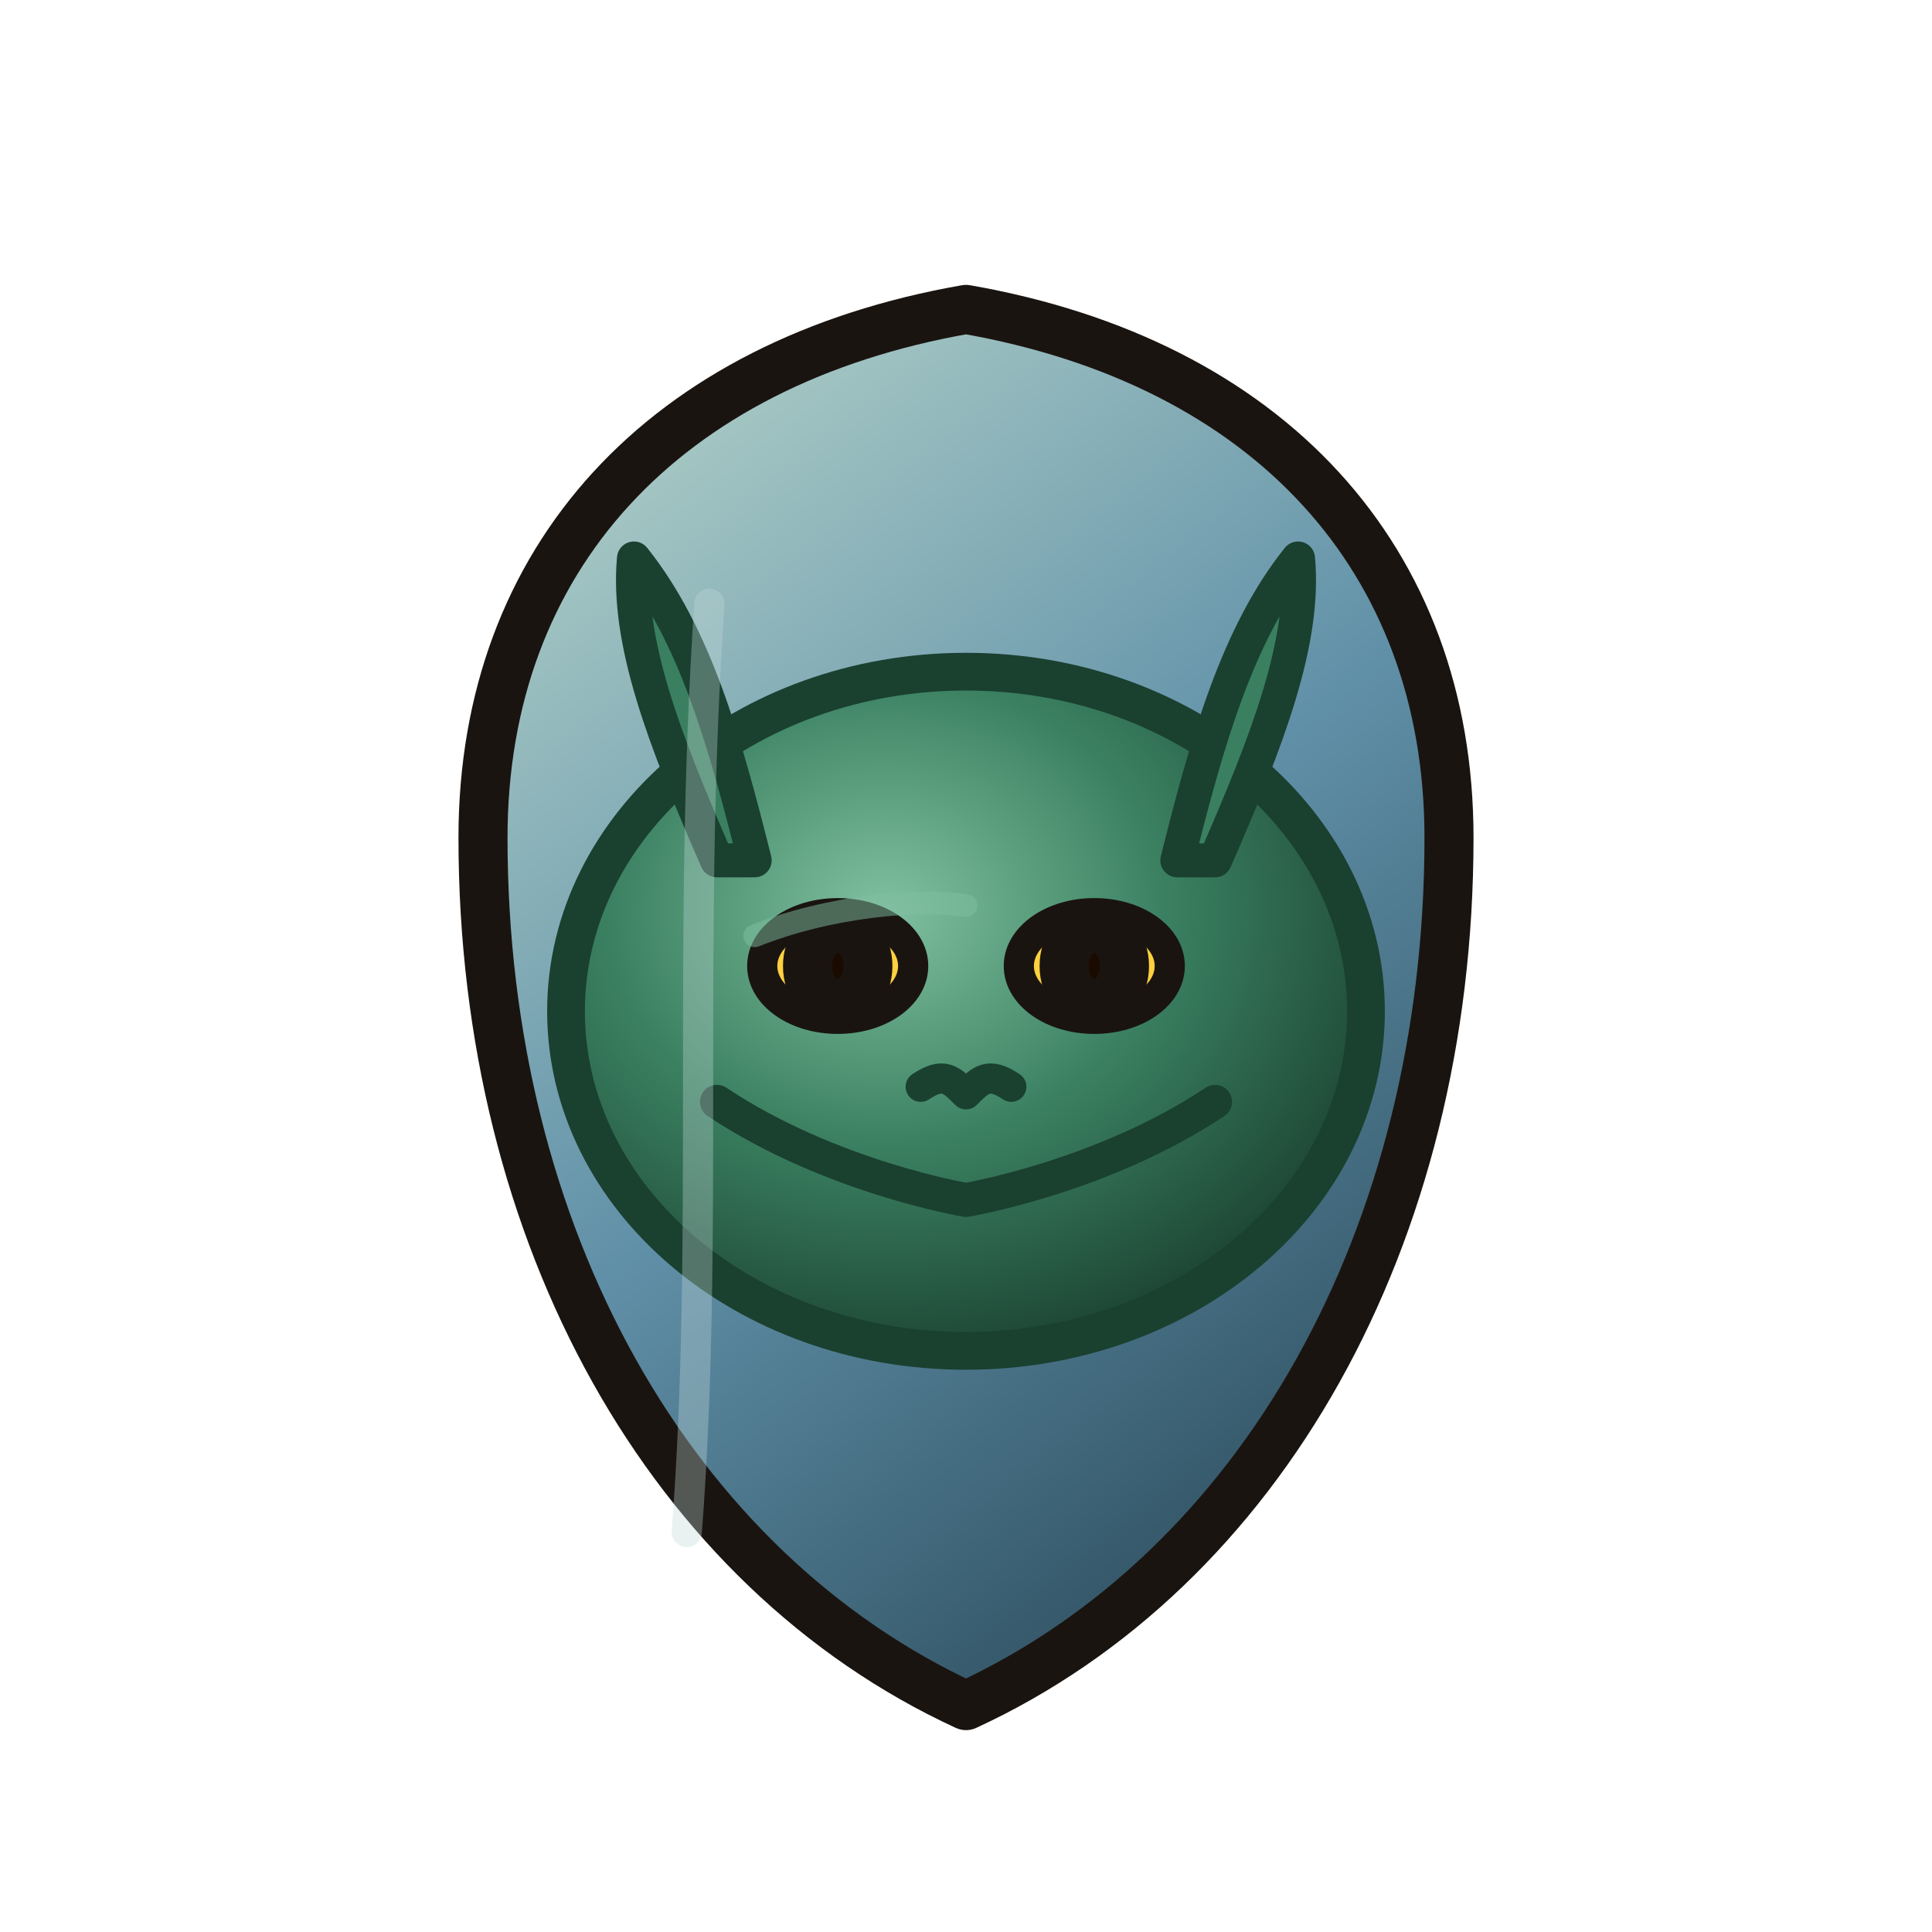
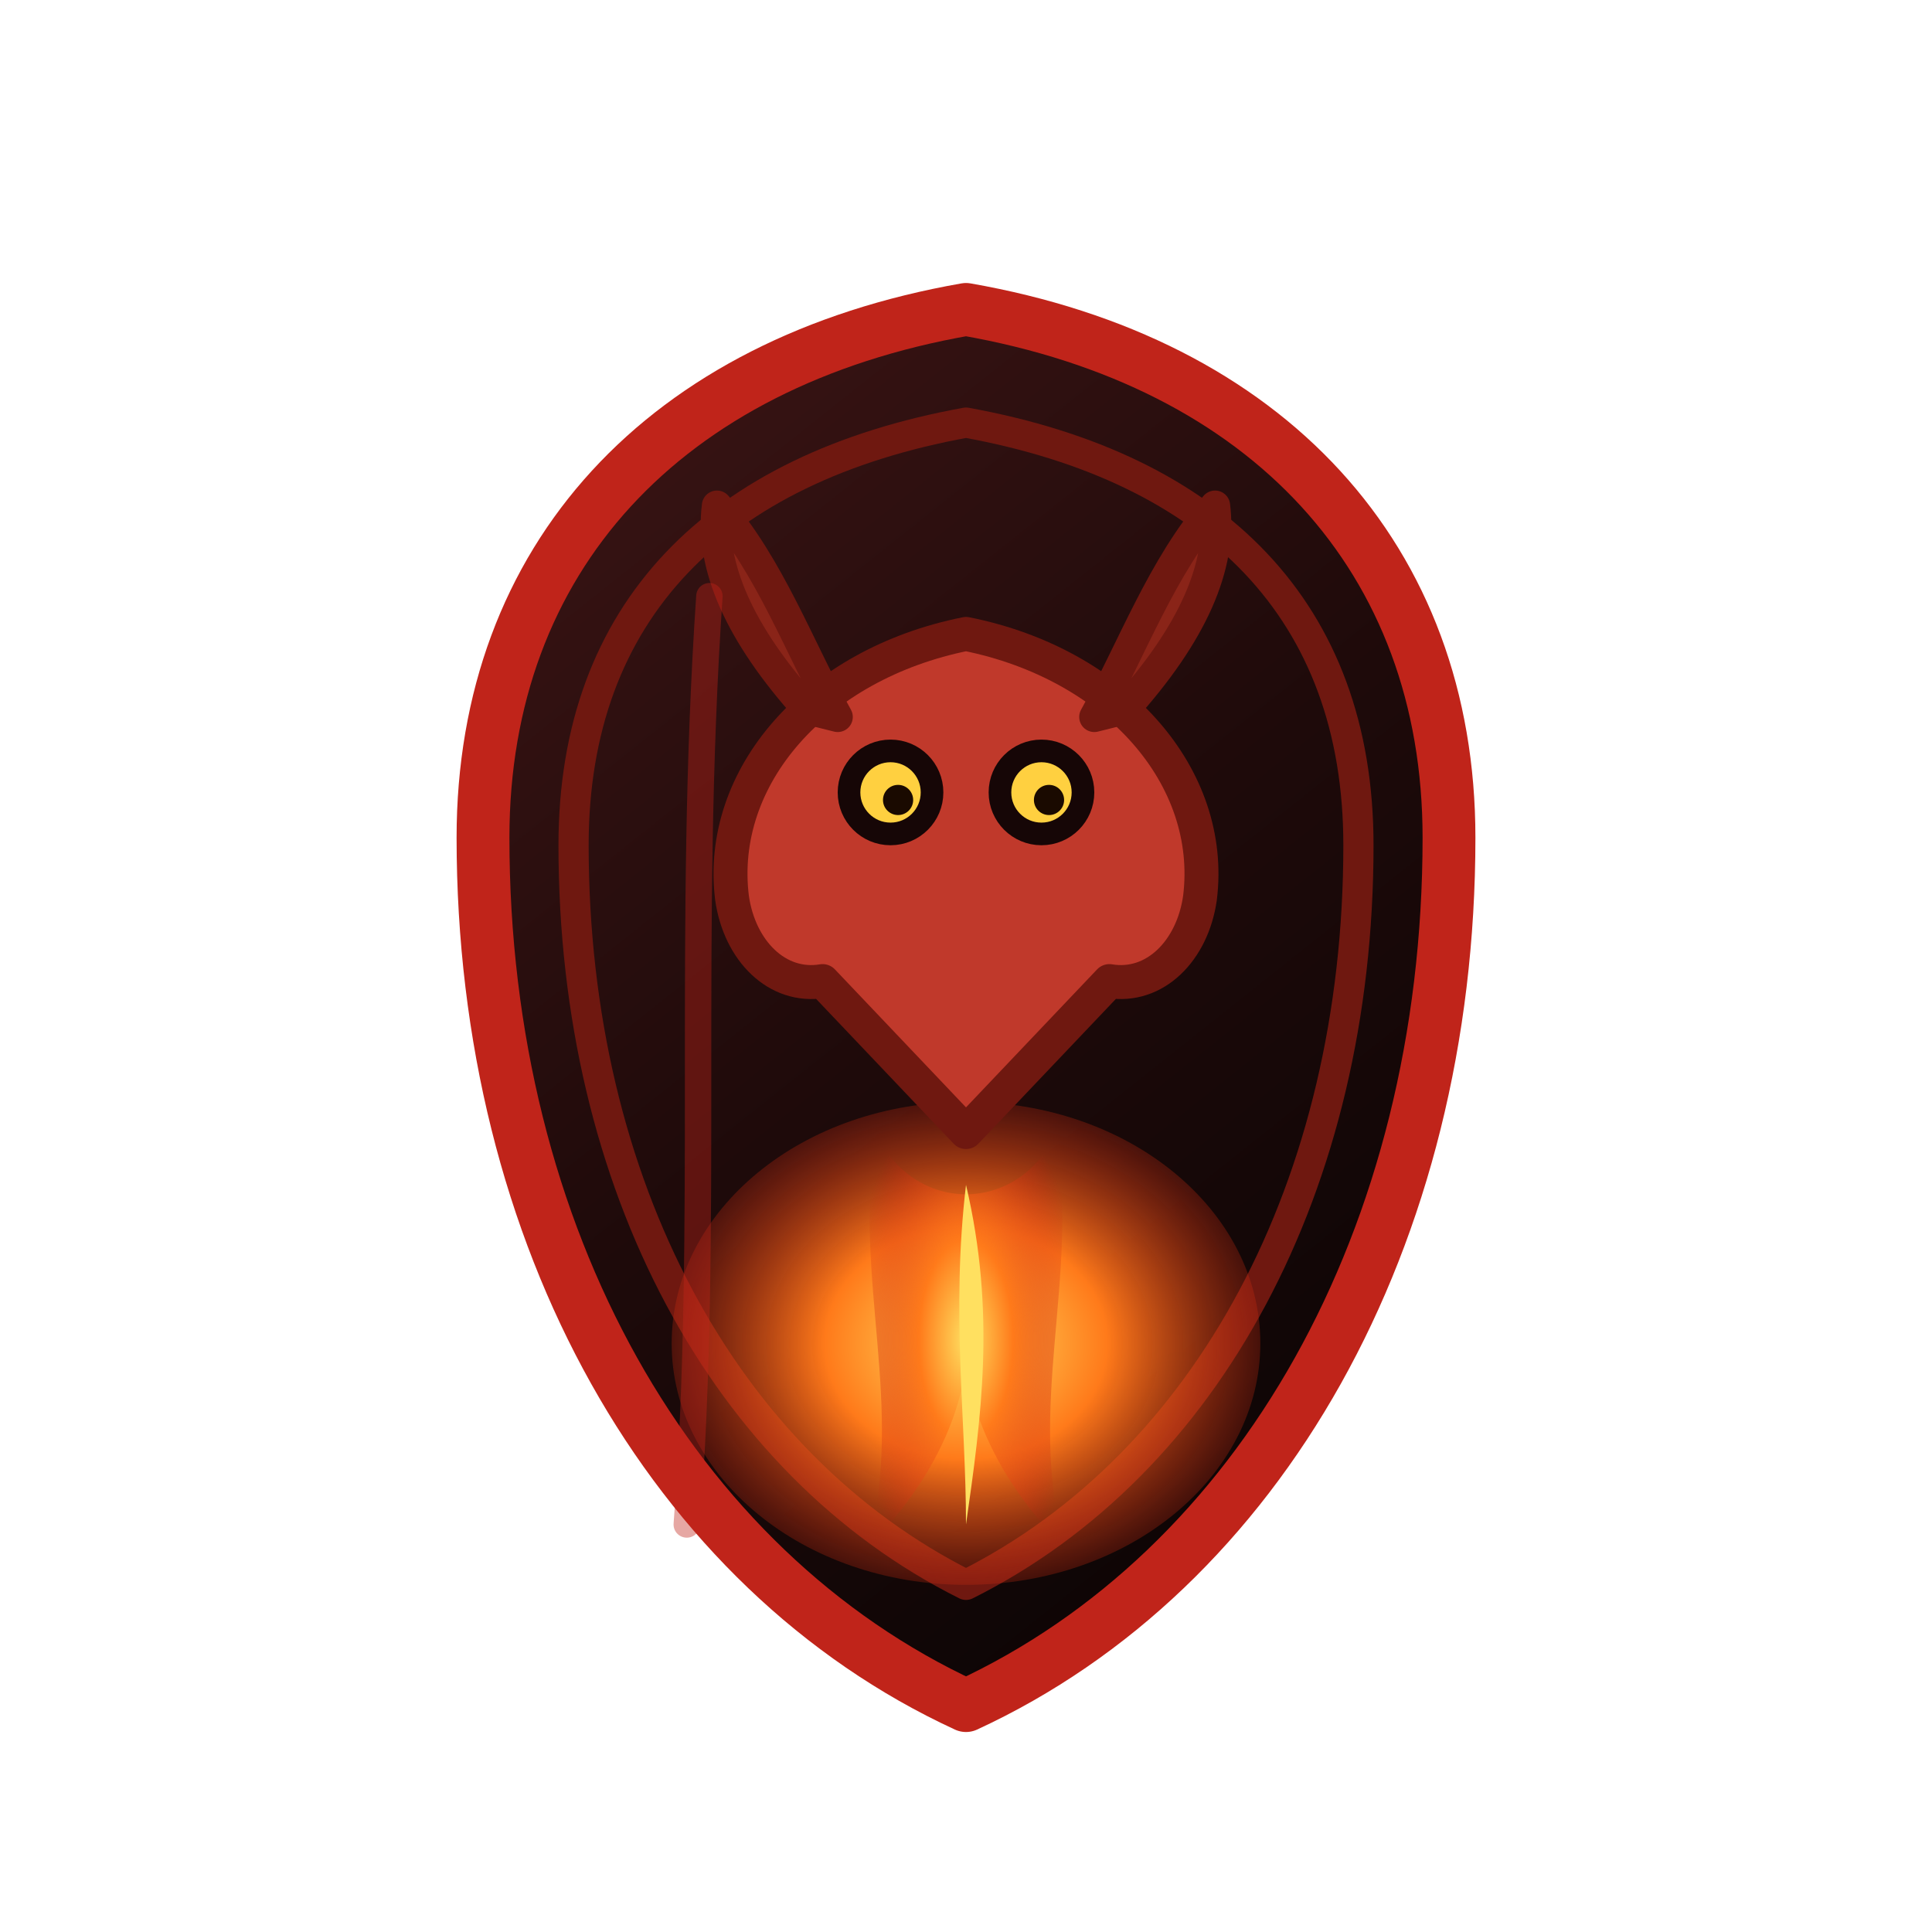
<svg xmlns="http://www.w3.org/2000/svg" viewBox="0 0 512 512">
  <defs>
    <linearGradient id="visage_shield_body" x1="0.2" y1="0" x2="0.75" y2="1">
-       <stop offset="0" stop-color="#b0d0c8" />
-       <stop offset="0.5" stop-color="#6090a8" />
-       <stop offset="1" stop-color="#2a4a5a" />
+       <stop offset="0" stop-color="#3a1414" />
+       <stop offset="0.5" stop-color="#1e0a0a" />
+       <stop offset="1" stop-color="#0a0404" />
    </linearGradient>
-     <radialGradient id="visage_shield_face" cx="0.4" cy="0.35" r="0.7">
-       <stop offset="0" stop-color="#80c0a0" />
-       <stop offset="0.5" stop-color="#3a8060" />
-       <stop offset="1" stop-color="#1a4030" />
+     <radialGradient id="visage_shield_fire" cx="0.5" cy="0.5" r="0.6">
+       <stop offset="0" stop-color="#ffe060" />
+       <stop offset="0.4" stop-color="#ff7a1a" />
+       <stop offset="1" stop-color="#c01010" stop-opacity="0" />
    </radialGradient>
  </defs>
-   <g stroke="#1a1410" stroke-width="13" stroke-linejoin="round" stroke-linecap="round">
-     <path d="M256 82 C 336 96 384 148 384 222 C 384 328 334 416 256 452 C 178 416 128 328 128 222 C 128 148 176 96 256 82 Z" fill="url(#visage_shield_body)" />
-     <ellipse cx="256" cy="268" rx="106" ry="90" fill="url(#visage_shield_face)" stroke="#1a4030" stroke-width="10" />
-     <path d="M 190 228 C 176 196 166 170 168 148 C 184 168 192 196 200 228 Z" fill="#3a8060" stroke="#1a4030" stroke-width="9" />
-     <path d="M 322 228 C 336 196 346 170 344 148 C 328 168 320 196 312 228 Z" fill="#3a8060" stroke="#1a4030" stroke-width="9" />
-     <ellipse cx="222" cy="256" rx="20" ry="14" fill="#ffd040" stroke="#1a1410" stroke-width="8" />
-     <ellipse cx="290" cy="256" rx="20" ry="14" fill="#ffd040" stroke="#1a1410" stroke-width="8" />
-     <ellipse cx="222" cy="256" rx="8" ry="10" fill="#1a0a00" />
-     <ellipse cx="290" cy="256" rx="8" ry="10" fill="#1a0a00" />
-     <path d="M 244 288 C 250 284 252 286 256 290 C 260 286 262 284 268 288" stroke="#1a4030" stroke-width="8" fill="none" />
-     <path d="M 190 292 C 220 312 256 318 256 318 C 256 318 292 312 322 292" stroke="#1a4030" stroke-width="9" fill="none" />
-     <path d="M 200 248 C 220 240 244 238 256 240" stroke="#80c0a0" stroke-width="6" fill="none" opacity="0.5" />
-     <path d="M 188 160 C 182 248 188 328 182 406" stroke="#c0d8d8" stroke-width="8" fill="none" opacity="0.35" />
+   <g stroke="#160606" stroke-width="13" stroke-linejoin="round" stroke-linecap="round">
+     <path d="M256 82 C 336 96 384 148 384 222 C 384 328 334 416 256 452 C 178 416 128 328 128 222 C 128 148 176 96 256 82 Z" fill="url(#visage_shield_body)" stroke="#c0241a" stroke-width="14" />
+     <path d="M256 112 C 322 124 360 162 360 224 C 360 314 320 388 256 420 C 192 388 152 314 152 224 C 152 162 190 124 256 112 Z" fill="none" stroke="#6f1810" stroke-width="8" />
+     <ellipse cx="256" cy="356" rx="78" ry="64" fill="url(#visage_shield_fire)" stroke="none" />
+     <path d="M256 168 C 296 176 322 206 318 238 C 316 252 306 262 294 260 L256 300 L218 260 C 206 262 196 252 194 238 C 190 206 216 176 256 168 Z" fill="#c0392b" stroke="#6f1810" stroke-width="9" />
+     <path d="M214 188 C 196 168 188 150 190 134 C 204 150 212 172 222 190 Z M298 188 C 316 168 324 150 322 134 C 308 150 300 172 290 190 Z" fill="#8a2418" stroke="#6f1810" stroke-width="8" />
+     <circle cx="236" cy="210" r="11" fill="#ffd040" stroke="#160606" stroke-width="6" />
+     <circle cx="276" cy="210" r="11" fill="#ffd040" stroke="#160606" stroke-width="6" />
+     <circle cx="238" cy="212" r="4" fill="#1a0a00" stroke="none" />
+     <circle cx="278" cy="212" r="4" fill="#1a0a00" stroke="none" />
+     <path d="M232 300 C 226 340 240 372 230 410 C 256 384 256 360 256 360 C 256 360 256 384 282 410 C 272 372 286 340 280 300 C 270 322 242 322 232 300 Z" fill="url(#visage_shield_fire)" stroke="none" />
+     <path d="M256 314 C 252 348 256 376 256 404 C 260 376 264 348 256 314 Z" fill="#ffe060" stroke="none" />
+     <path d="M188 158 C 182 246 188 326 182 404" stroke="#c0241a" stroke-width="7" fill="none" opacity="0.4" />
  </g>
</svg>
